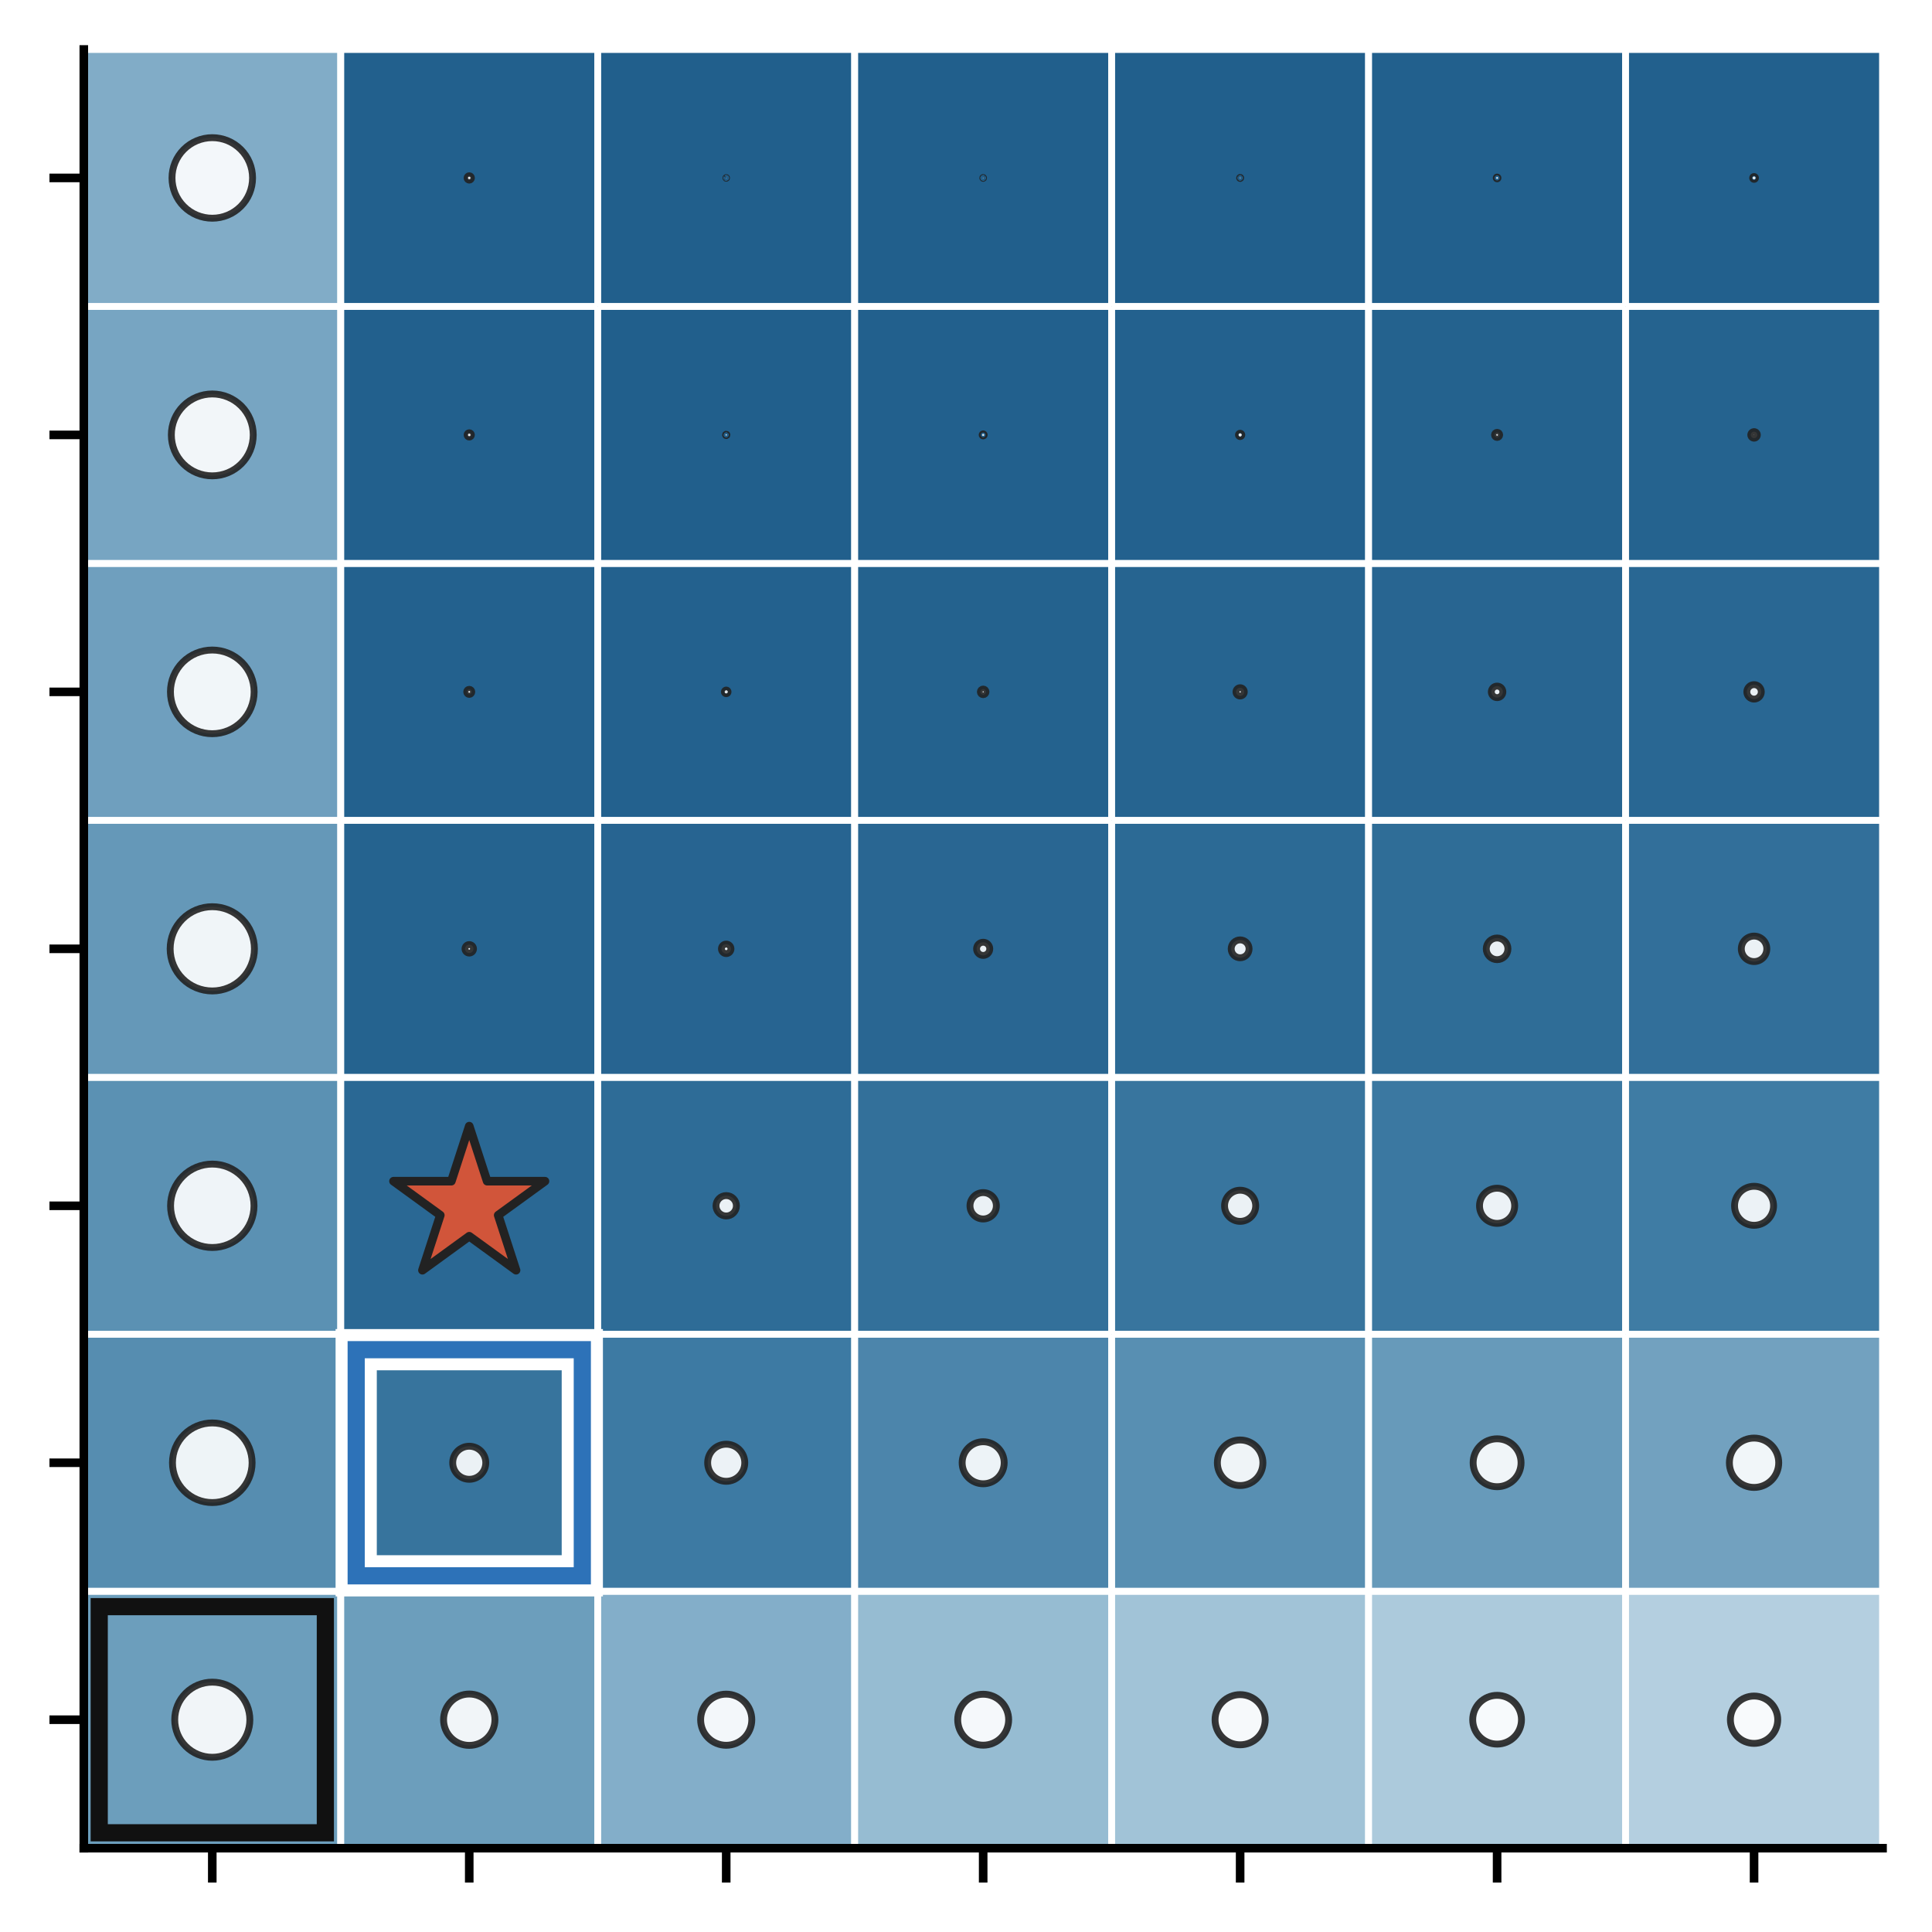
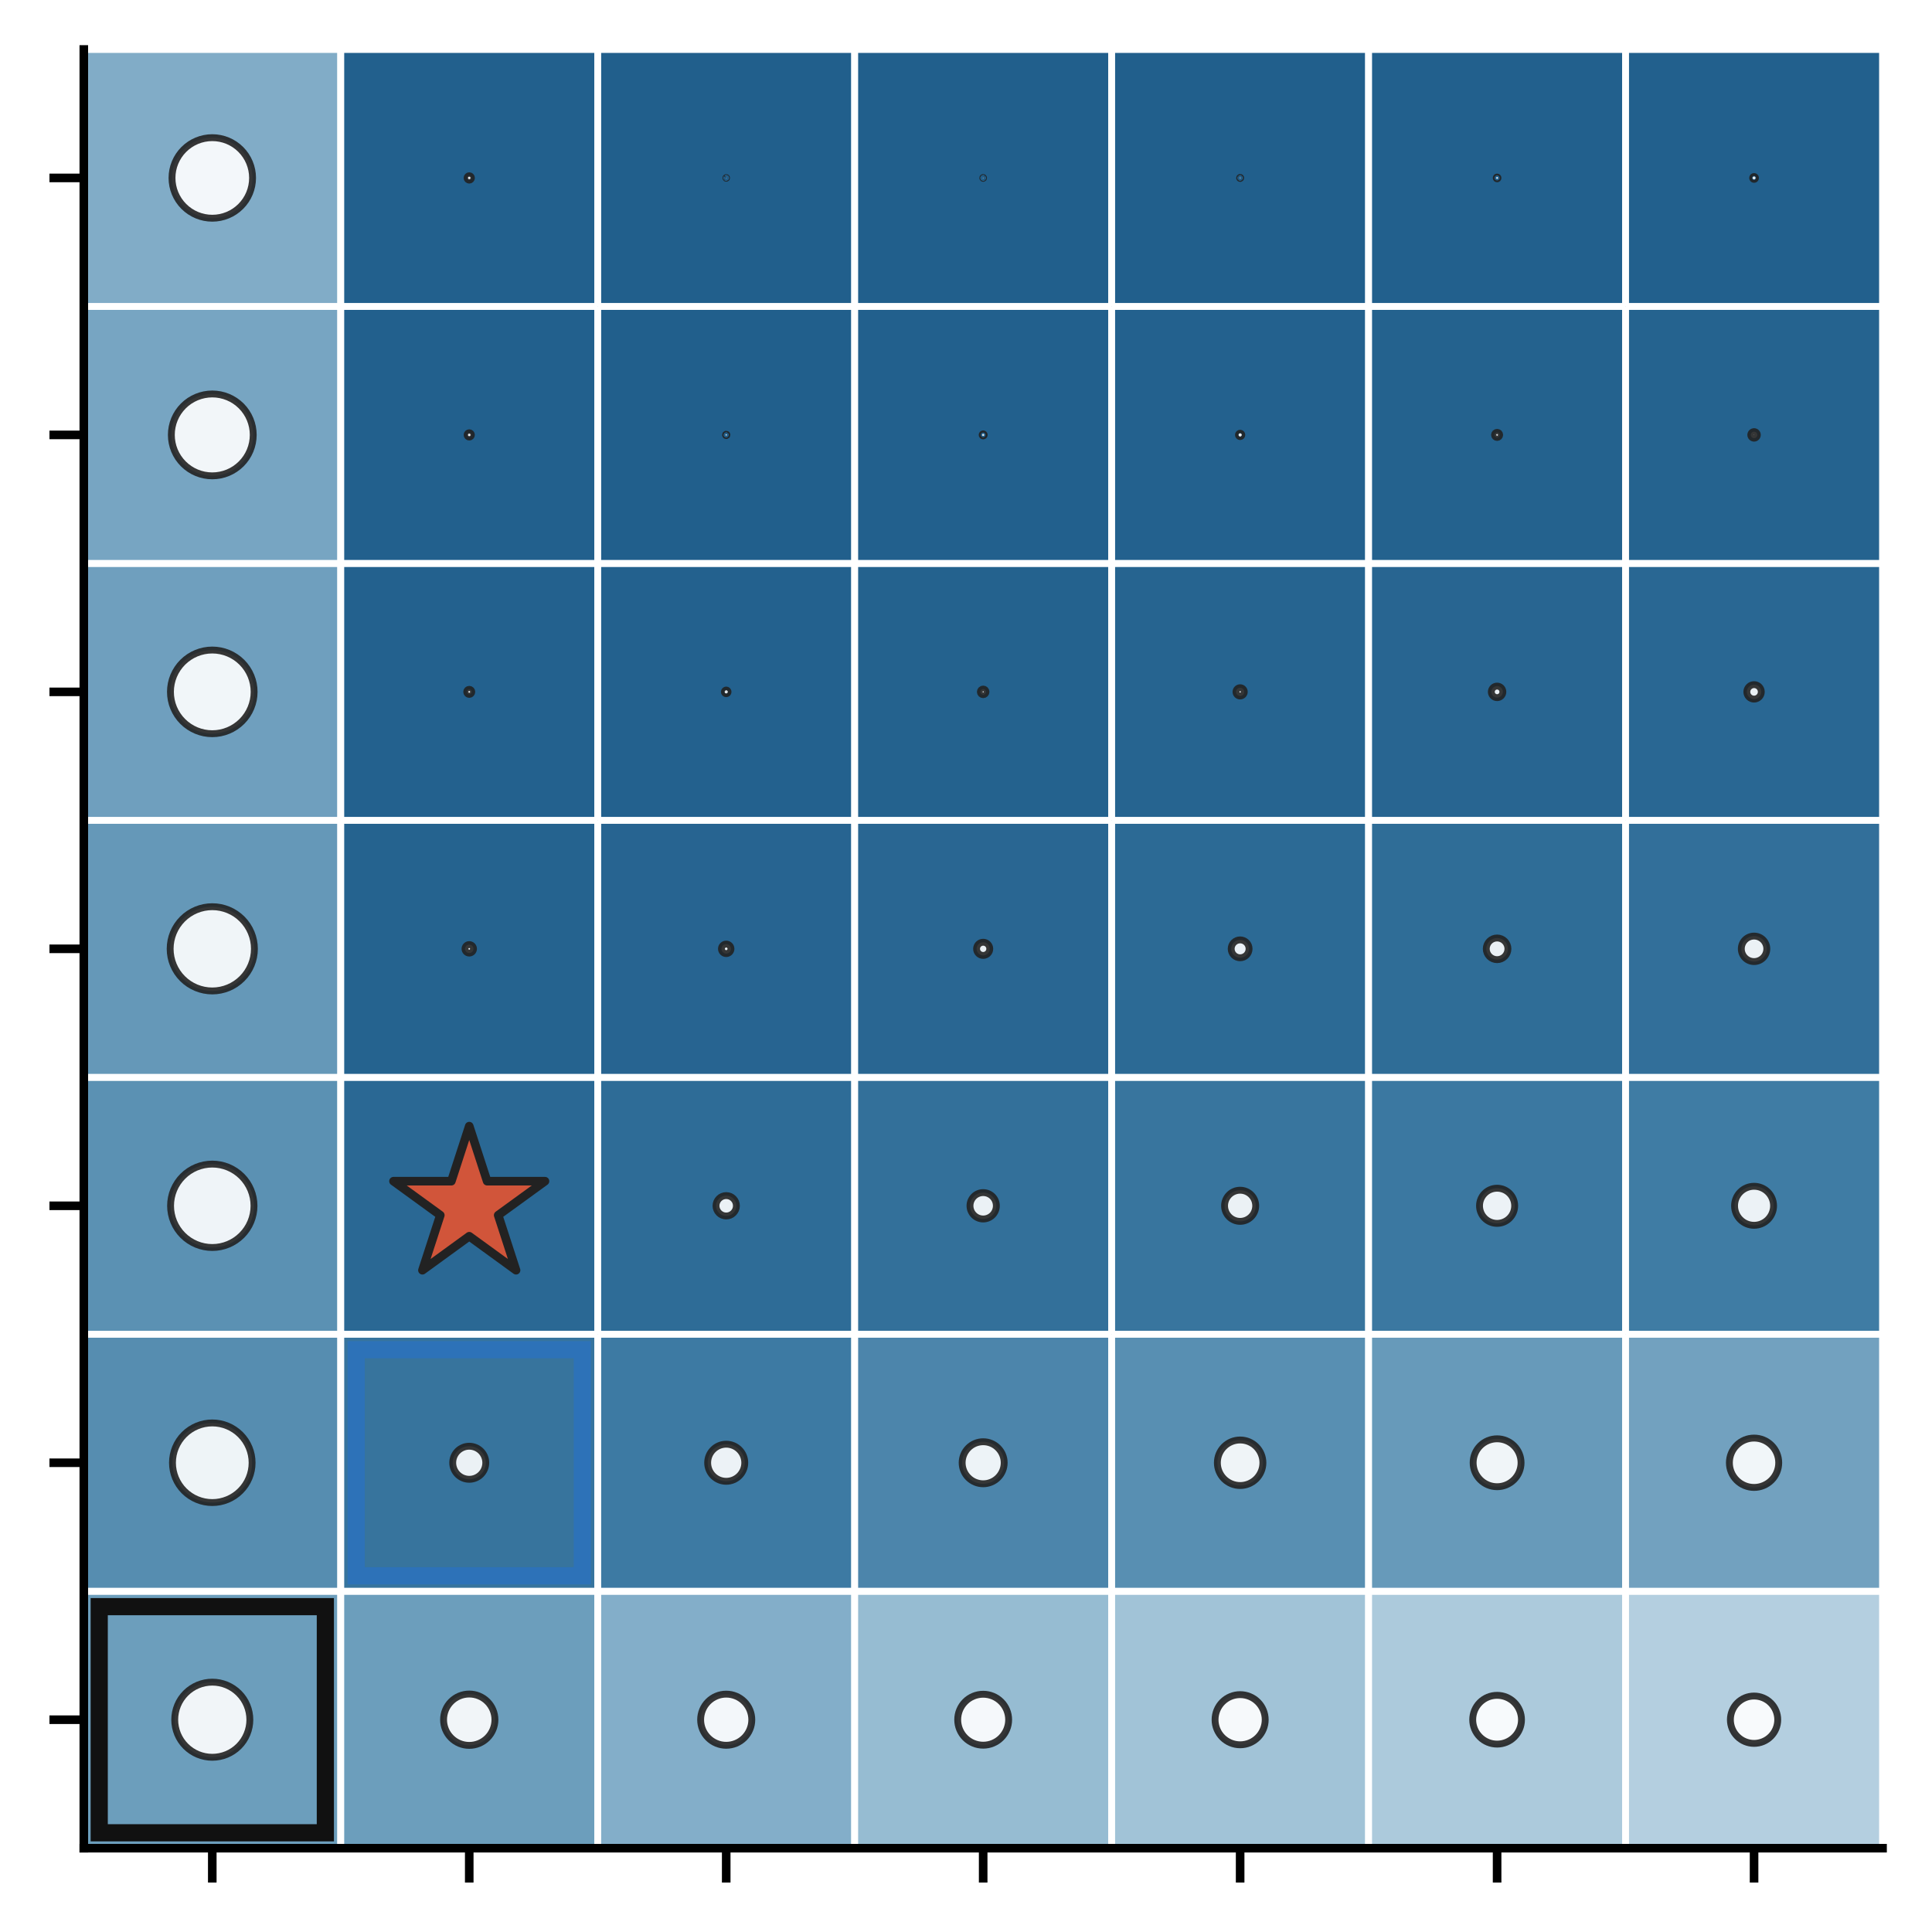
<svg xmlns="http://www.w3.org/2000/svg" xmlns:xlink="http://www.w3.org/1999/xlink" width="112.5pt" height="112.5pt" viewBox="0 0 112.5 112.5" version="1.1">
  <defs>
    <style type="text/css">*{stroke-linejoin: round; stroke-linecap: butt}</style>
  </defs>
  <g id="figure_1">
    <g id="patch_1">
      <path d="M 0 112.5  L 112.5 112.5  L 112.5 0  L 0 0  z " style="fill: #ffffff" />
    </g>
    <g id="axes_1">
      <g id="patch_2">
        <path d="M 4.88 107.62  L 109.62 107.62  L 109.62 2.88  L 4.88 2.88  z " style="fill: #ffffff" />
      </g>
      <g id="QuadMesh_1">
        <path d="M 4.88 107.62  L 19.843 107.62  L 19.843 92.657  L 4.88 92.657  L 4.88 107.62  " clip-path="url(#pad85119942)" style="fill: #6c9ebc; stroke: #ffffff; stroke-width: 0.4" />
        <path d="M 19.843 107.62  L 34.806 107.62  L 34.806 92.657  L 19.843 92.657  L 19.843 107.62  " clip-path="url(#pad85119942)" style="fill: #6c9ebc; stroke: #ffffff; stroke-width: 0.4" />
        <path d="M 34.806 107.62  L 49.769 107.62  L 49.769 92.657  L 34.806 92.657  L 34.806 107.62  " clip-path="url(#pad85119942)" style="fill: #83aec9; stroke: #ffffff; stroke-width: 0.4" />
        <path d="M 49.769 107.62  L 64.732 107.62  L 64.732 92.657  L 49.769 92.657  L 49.769 107.62  " clip-path="url(#pad85119942)" style="fill: #96bcd2; stroke: #ffffff; stroke-width: 0.4" />
        <path d="M 64.732 107.62  L 79.694 107.62  L 79.694 92.657  L 64.732 92.657  L 64.732 107.62  " clip-path="url(#pad85119942)" style="fill: #a1c3d7; stroke: #ffffff; stroke-width: 0.4" />
        <path d="M 79.694 107.62  L 94.657 107.62  L 94.657 92.657  L 79.694 92.657  L 79.694 107.62  " clip-path="url(#pad85119942)" style="fill: #accadc; stroke: #ffffff; stroke-width: 0.4" />
        <path d="M 94.657 107.62  L 109.62 107.62  L 109.62 92.657  L 94.657 92.657  L 94.657 107.62  " clip-path="url(#pad85119942)" style="fill: #b4cfe0; stroke: #ffffff; stroke-width: 0.4" />
        <path d="M 4.88 92.657  L 19.843 92.657  L 19.843 77.694  L 4.88 77.694  L 4.88 92.657  " clip-path="url(#pad85119942)" style="fill: #568db0; stroke: #ffffff; stroke-width: 0.4" />
        <path d="M 19.843 92.657  L 34.806 92.657  L 34.806 77.694  L 19.843 77.694  L 19.843 92.657  " clip-path="url(#pad85119942)" style="fill: #37749d; stroke: #ffffff; stroke-width: 0.4" />
        <path d="M 34.806 92.657  L 49.769 92.657  L 49.769 77.694  L 34.806 77.694  L 34.806 92.657  " clip-path="url(#pad85119942)" style="fill: #3d7aa3; stroke: #ffffff; stroke-width: 0.4" />
        <path d="M 49.769 92.657  L 64.732 92.657  L 64.732 77.694  L 49.769 77.694  L 49.769 92.657  " clip-path="url(#pad85119942)" style="fill: #4c85ab; stroke: #ffffff; stroke-width: 0.4" />
        <path d="M 64.732 92.657  L 79.694 92.657  L 79.694 77.694  L 64.732 77.694  L 64.732 92.657  " clip-path="url(#pad85119942)" style="fill: #588fb2; stroke: #ffffff; stroke-width: 0.4" />
        <path d="M 79.694 92.657  L 94.657 92.657  L 94.657 77.694  L 79.694 77.694  L 79.694 92.657  " clip-path="url(#pad85119942)" style="fill: #679aba; stroke: #ffffff; stroke-width: 0.4" />
        <path d="M 94.657 92.657  L 109.62 92.657  L 109.62 77.694  L 94.657 77.694  L 94.657 92.657  " clip-path="url(#pad85119942)" style="fill: #72a1bf; stroke: #ffffff; stroke-width: 0.4" />
        <path d="M 4.88 77.694  L 19.843 77.694  L 19.843 62.732  L 4.88 62.732  L 4.88 77.694  " clip-path="url(#pad85119942)" style="fill: #5b91b3; stroke: #ffffff; stroke-width: 0.4" />
        <path d="M 19.843 77.694  L 34.806 77.694  L 34.806 62.732  L 19.843 62.732  L 19.843 77.694  " clip-path="url(#pad85119942)" style="fill: #2a6894; stroke: #ffffff; stroke-width: 0.4" />
        <path d="M 34.806 77.694  L 49.769 77.694  L 49.769 62.732  L 34.806 62.732  L 34.806 77.694  " clip-path="url(#pad85119942)" style="fill: #2e6c97; stroke: #ffffff; stroke-width: 0.4" />
        <path d="M 49.769 77.694  L 64.732 77.694  L 64.732 62.732  L 49.769 62.732  L 49.769 77.694  " clip-path="url(#pad85119942)" style="fill: #33709a; stroke: #ffffff; stroke-width: 0.4" />
        <path d="M 64.732 77.694  L 79.694 77.694  L 79.694 62.732  L 64.732 62.732  L 64.732 77.694  " clip-path="url(#pad85119942)" style="fill: #38759e; stroke: #ffffff; stroke-width: 0.4" />
        <path d="M 79.694 77.694  L 94.657 77.694  L 94.657 62.732  L 79.694 62.732  L 79.694 77.694  " clip-path="url(#pad85119942)" style="fill: #3b78a1; stroke: #ffffff; stroke-width: 0.4" />
        <path d="M 94.657 77.694  L 109.62 77.694  L 109.62 62.732  L 94.657 62.732  L 94.657 77.694  " clip-path="url(#pad85119942)" style="fill: #3f7ca4; stroke: #ffffff; stroke-width: 0.4" />
        <path d="M 4.88 62.732  L 19.843 62.732  L 19.843 47.769  L 4.88 47.769  L 4.88 62.732  " clip-path="url(#pad85119942)" style="fill: #6598b8; stroke: #ffffff; stroke-width: 0.4" />
        <path d="M 19.843 62.732  L 34.806 62.732  L 34.806 47.769  L 19.843 47.769  L 19.843 62.732  " clip-path="url(#pad85119942)" style="fill: #25638f; stroke: #ffffff; stroke-width: 0.4" />
        <path d="M 34.806 62.732  L 49.769 62.732  L 49.769 47.769  L 34.806 47.769  L 34.806 62.732  " clip-path="url(#pad85119942)" style="fill: #276491; stroke: #ffffff; stroke-width: 0.4" />
        <path d="M 49.769 62.732  L 64.732 62.732  L 64.732 47.769  L 49.769 47.769  L 49.769 62.732  " clip-path="url(#pad85119942)" style="fill: #296692; stroke: #ffffff; stroke-width: 0.4" />
        <path d="M 64.732 62.732  L 79.694 62.732  L 79.694 47.769  L 64.732 47.769  L 64.732 62.732  " clip-path="url(#pad85119942)" style="fill: #2c6a95; stroke: #ffffff; stroke-width: 0.4" />
        <path d="M 79.694 62.732  L 94.657 62.732  L 94.657 47.769  L 79.694 47.769  L 79.694 62.732  " clip-path="url(#pad85119942)" style="fill: #2f6d97; stroke: #ffffff; stroke-width: 0.4" />
        <path d="M 94.657 62.732  L 109.62 62.732  L 109.62 47.769  L 94.657 47.769  L 94.657 62.732  " clip-path="url(#pad85119942)" style="fill: #326f9a; stroke: #ffffff; stroke-width: 0.4" />
        <path d="M 4.88 47.769  L 19.843 47.769  L 19.843 32.806  L 4.88 32.806  L 4.88 47.769  " clip-path="url(#pad85119942)" style="fill: #6f9fbe; stroke: #ffffff; stroke-width: 0.4" />
        <path d="M 19.843 47.769  L 34.806 47.769  L 34.806 32.806  L 19.843 32.806  L 19.843 47.769  " clip-path="url(#pad85119942)" style="fill: #23618e; stroke: #ffffff; stroke-width: 0.4" />
        <path d="M 34.806 47.769  L 49.769 47.769  L 49.769 32.806  L 34.806 32.806  L 34.806 47.769  " clip-path="url(#pad85119942)" style="fill: #23618e; stroke: #ffffff; stroke-width: 0.4" />
        <path d="M 49.769 47.769  L 64.732 47.769  L 64.732 32.806  L 49.769 32.806  L 49.769 47.769  " clip-path="url(#pad85119942)" style="fill: #24628e; stroke: #ffffff; stroke-width: 0.4" />
        <path d="M 64.732 47.769  L 79.694 47.769  L 79.694 32.806  L 64.732 32.806  L 64.732 47.769  " clip-path="url(#pad85119942)" style="fill: #266490; stroke: #ffffff; stroke-width: 0.4" />
        <path d="M 79.694 47.769  L 94.657 47.769  L 94.657 32.806  L 79.694 32.806  L 79.694 47.769  " clip-path="url(#pad85119942)" style="fill: #286591; stroke: #ffffff; stroke-width: 0.4" />
        <path d="M 94.657 47.769  L 109.62 47.769  L 109.62 32.806  L 94.657 32.806  L 94.657 47.769  " clip-path="url(#pad85119942)" style="fill: #296793; stroke: #ffffff; stroke-width: 0.4" />
        <path d="M 4.88 32.806  L 19.843 32.806  L 19.843 17.843  L 4.88 17.843  L 4.88 32.806  " clip-path="url(#pad85119942)" style="fill: #77a5c2; stroke: #ffffff; stroke-width: 0.4" />
        <path d="M 19.843 32.806  L 34.806 32.806  L 34.806 17.843  L 19.843 17.843  L 19.843 32.806  " clip-path="url(#pad85119942)" style="fill: #22608d; stroke: #ffffff; stroke-width: 0.4" />
        <path d="M 34.806 32.806  L 49.769 32.806  L 49.769 17.843  L 34.806 17.843  L 34.806 32.806  " clip-path="url(#pad85119942)" style="fill: #215f8c; stroke: #ffffff; stroke-width: 0.4" />
        <path d="M 49.769 32.806  L 64.732 32.806  L 64.732 17.843  L 49.769 17.843  L 49.769 32.806  " clip-path="url(#pad85119942)" style="fill: #22608d; stroke: #ffffff; stroke-width: 0.4" />
        <path d="M 64.732 32.806  L 79.694 32.806  L 79.694 17.843  L 64.732 17.843  L 64.732 32.806  " clip-path="url(#pad85119942)" style="fill: #23618e; stroke: #ffffff; stroke-width: 0.4" />
        <path d="M 79.694 32.806  L 94.657 32.806  L 94.657 17.843  L 79.694 17.843  L 79.694 32.806  " clip-path="url(#pad85119942)" style="fill: #24628e; stroke: #ffffff; stroke-width: 0.4" />
        <path d="M 94.657 32.806  L 109.62 32.806  L 109.62 17.843  L 94.657 17.843  L 94.657 32.806  " clip-path="url(#pad85119942)" style="fill: #25638f; stroke: #ffffff; stroke-width: 0.4" />
        <path d="M 4.88 17.843  L 19.843 17.843  L 19.843 2.88  L 4.88 2.88  L 4.88 17.843  " clip-path="url(#pad85119942)" style="fill: #81acc7; stroke: #ffffff; stroke-width: 0.4" />
        <path d="M 19.843 17.843  L 34.806 17.843  L 34.806 2.88  L 19.843 2.88  L 19.843 17.843  " clip-path="url(#pad85119942)" style="fill: #22608d; stroke: #ffffff; stroke-width: 0.4" />
        <path d="M 34.806 17.843  L 49.769 17.843  L 49.769 2.88  L 34.806 2.88  L 34.806 17.843  " clip-path="url(#pad85119942)" style="fill: #215f8c; stroke: #ffffff; stroke-width: 0.4" />
        <path d="M 49.769 17.843  L 64.732 17.843  L 64.732 2.88  L 49.769 2.88  L 49.769 17.843  " clip-path="url(#pad85119942)" style="fill: #215f8c; stroke: #ffffff; stroke-width: 0.4" />
        <path d="M 64.732 17.843  L 79.694 17.843  L 79.694 2.88  L 64.732 2.88  L 64.732 17.843  " clip-path="url(#pad85119942)" style="fill: #215f8c; stroke: #ffffff; stroke-width: 0.4" />
        <path d="M 79.694 17.843  L 94.657 17.843  L 94.657 2.88  L 79.694 2.88  L 79.694 17.843  " clip-path="url(#pad85119942)" style="fill: #22608d; stroke: #ffffff; stroke-width: 0.4" />
        <path d="M 94.657 17.843  L 109.62 17.843  L 109.62 2.88  L 94.657 2.88  L 94.657 17.843  " clip-path="url(#pad85119942)" style="fill: #22608d; stroke: #ffffff; stroke-width: 0.4" />
      </g>
      <g id="matplotlib.axis_1">
        <g id="xtick_1">
          <g id="line2d_1">
            <defs>
              <path id="mf7622c534a" d="M 0 0  L 0 2  " style="stroke: #000000; stroke-width: 0.5" />
            </defs>
            <g>
              <use xlink:href="#mf7622c534a" x="12.361" y="107.62" style="stroke: #000000; stroke-width: 0.5" />
            </g>
          </g>
        </g>
        <g id="xtick_2">
          <g id="line2d_2">
            <g>
              <use xlink:href="#mf7622c534a" x="27.324" y="107.62" style="stroke: #000000; stroke-width: 0.5" />
            </g>
          </g>
        </g>
        <g id="xtick_3">
          <g id="line2d_3">
            <g>
              <use xlink:href="#mf7622c534a" x="42.287" y="107.62" style="stroke: #000000; stroke-width: 0.5" />
            </g>
          </g>
        </g>
        <g id="xtick_4">
          <g id="line2d_4">
            <g>
              <use xlink:href="#mf7622c534a" x="57.25" y="107.62" style="stroke: #000000; stroke-width: 0.5" />
            </g>
          </g>
        </g>
        <g id="xtick_5">
          <g id="line2d_5">
            <g>
              <use xlink:href="#mf7622c534a" x="72.213" y="107.62" style="stroke: #000000; stroke-width: 0.5" />
            </g>
          </g>
        </g>
        <g id="xtick_6">
          <g id="line2d_6">
            <g>
              <use xlink:href="#mf7622c534a" x="87.176" y="107.62" style="stroke: #000000; stroke-width: 0.5" />
            </g>
          </g>
        </g>
        <g id="xtick_7">
          <g id="line2d_7">
            <g>
              <use xlink:href="#mf7622c534a" x="102.139" y="107.62" style="stroke: #000000; stroke-width: 0.5" />
            </g>
          </g>
        </g>
      </g>
      <g id="matplotlib.axis_2">
        <g id="ytick_1">
          <g id="line2d_8">
            <defs>
              <path id="m5382130610" d="M 0 0  L -2 0  " style="stroke: #000000; stroke-width: 0.5" />
            </defs>
            <g>
              <use xlink:href="#m5382130610" x="4.88" y="100.139" style="stroke: #000000; stroke-width: 0.5" />
            </g>
          </g>
        </g>
        <g id="ytick_2">
          <g id="line2d_9">
            <g>
              <use xlink:href="#m5382130610" x="4.88" y="85.176" style="stroke: #000000; stroke-width: 0.5" />
            </g>
          </g>
        </g>
        <g id="ytick_3">
          <g id="line2d_10">
            <g>
              <use xlink:href="#m5382130610" x="4.88" y="70.213" style="stroke: #000000; stroke-width: 0.5" />
            </g>
          </g>
        </g>
        <g id="ytick_4">
          <g id="line2d_11">
            <g>
              <use xlink:href="#m5382130610" x="4.88" y="55.25" style="stroke: #000000; stroke-width: 0.5" />
            </g>
          </g>
        </g>
        <g id="ytick_5">
          <g id="line2d_12">
            <g>
              <use xlink:href="#m5382130610" x="4.88" y="40.287" style="stroke: #000000; stroke-width: 0.5" />
            </g>
          </g>
        </g>
        <g id="ytick_6">
          <g id="line2d_13">
            <g>
              <use xlink:href="#m5382130610" x="4.88" y="25.324" style="stroke: #000000; stroke-width: 0.5" />
            </g>
          </g>
        </g>
        <g id="ytick_7">
          <g id="line2d_14">
            <g>
              <use xlink:href="#m5382130610" x="4.88" y="10.361" style="stroke: #000000; stroke-width: 0.5" />
            </g>
          </g>
        </g>
      </g>
      <g id="patch_3">
        <path d="M 4.88 107.62  L 4.88 2.88  " style="fill: none; stroke: #000000; stroke-width: 0.5; stroke-linejoin: miter; stroke-linecap: square" />
      </g>
      <g id="patch_4">
        <path d="M 4.88 107.62  L 109.62 107.62  " style="fill: none; stroke: #000000; stroke-width: 0.5; stroke-linejoin: miter; stroke-linecap: square" />
      </g>
      <g id="PathCollection_1">
        <path d="M 12.361 102.326  C 12.942 102.326 13.498 102.096 13.908 101.686  C 14.319 101.275 14.549 100.719 14.549 100.139  C 14.549 99.559 14.319 99.002 13.908 98.592  C 13.498 98.182 12.942 97.951 12.361 97.951  C 11.781 97.951 11.225 98.182 10.815 98.592  C 10.404 99.002 10.174 99.559 10.174 100.139  C 10.174 100.719 10.404 101.275 10.815 101.686  C 11.225 102.096 11.781 102.326 12.361 102.326  z " clip-path="url(#pad85119942)" style="fill: #ffffff; fill-opacity: 0.9; stroke: #222222; stroke-opacity: 0.9; stroke-width: 0.4" />
        <path d="M 27.324 101.634  C 27.721 101.634 28.101 101.477 28.382 101.196  C 28.662 100.916 28.82 100.535 28.82 100.139  C 28.82 99.742 28.662 99.362 28.382 99.081  C 28.101 98.801 27.721 98.643 27.324 98.643  C 26.928 98.643 26.547 98.801 26.267 99.081  C 25.986 99.362 25.829 99.742 25.829 100.139  C 25.829 100.535 25.986 100.916 26.267 101.196  C 26.547 101.477 26.928 101.634 27.324 101.634  z " clip-path="url(#pad85119942)" style="fill: #ffffff; fill-opacity: 0.9; stroke: #222222; stroke-opacity: 0.9; stroke-width: 0.4" />
        <path d="M 42.287 101.628  C 42.682 101.628 43.061 101.471 43.34 101.192  C 43.62 100.913 43.777 100.534 43.777 100.139  C 43.777 99.744 43.62 99.365 43.34 99.086  C 43.061 98.806 42.682 98.649 42.287 98.649  C 41.892 98.649 41.513 98.806 41.234 99.086  C 40.955 99.365 40.798 99.744 40.798 100.139  C 40.798 100.534 40.955 100.913 41.234 101.192  C 41.513 101.471 41.892 101.628 42.287 101.628  z " clip-path="url(#pad85119942)" style="fill: #ffffff; fill-opacity: 0.9; stroke: #222222; stroke-opacity: 0.9; stroke-width: 0.4" />
        <path d="M 57.25 101.622  C 57.644 101.622 58.021 101.466 58.299 101.188  C 58.577 100.91 58.734 100.532 58.734 100.139  C 58.734 99.745 58.577 99.368 58.299 99.09  C 58.021 98.811 57.644 98.655 57.25 98.655  C 56.857 98.655 56.479 98.811 56.201 99.09  C 55.923 99.368 55.767 99.745 55.767 100.139  C 55.767 100.532 55.923 100.91 56.201 101.188  C 56.479 101.466 56.857 101.622 57.25 101.622  z " clip-path="url(#pad85119942)" style="fill: #ffffff; fill-opacity: 0.9; stroke: #222222; stroke-opacity: 0.9; stroke-width: 0.4" />
        <path d="M 72.213 101.599  C 72.6 101.599 72.972 101.445 73.246 101.171  C 73.519 100.897 73.673 100.526 73.673 100.139  C 73.673 99.751 73.519 99.38 73.246 99.106  C 72.972 98.832 72.6 98.678 72.213 98.678  C 71.826 98.678 71.454 98.832 71.18 99.106  C 70.906 99.38 70.753 99.751 70.753 100.139  C 70.753 100.526 70.906 100.897 71.18 101.171  C 71.454 101.445 71.826 101.599 72.213 101.599  z " clip-path="url(#pad85119942)" style="fill: #ffffff; fill-opacity: 0.9; stroke: #222222; stroke-opacity: 0.9; stroke-width: 0.4" />
        <path d="M 87.176 101.559  C 87.553 101.559 87.914 101.409 88.18 101.143  C 88.446 100.877 88.596 100.515 88.596 100.139  C 88.596 99.762 88.446 99.401 88.18 99.134  C 87.914 98.868 87.553 98.718 87.176 98.718  C 86.799 98.718 86.438 98.868 86.172 99.134  C 85.905 99.401 85.756 99.762 85.756 100.139  C 85.756 100.515 85.905 100.877 86.172 101.143  C 86.438 101.409 86.799 101.559 87.176 101.559  z " clip-path="url(#pad85119942)" style="fill: #ffffff; fill-opacity: 0.9; stroke: #222222; stroke-opacity: 0.9; stroke-width: 0.4" />
        <path d="M 102.139 101.517  C 102.504 101.517 102.855 101.372 103.113 101.113  C 103.372 100.855 103.517 100.504 103.517 100.139  C 103.517 99.773 103.372 99.422 103.113 99.164  C 102.855 98.905 102.504 98.76 102.139 98.76  C 101.773 98.76 101.422 98.905 101.164 99.164  C 100.905 99.422 100.76 99.773 100.76 100.139  C 100.76 100.504 100.905 100.855 101.164 101.113  C 101.422 101.372 101.773 101.517 102.139 101.517  z " clip-path="url(#pad85119942)" style="fill: #ffffff; fill-opacity: 0.9; stroke: #222222; stroke-opacity: 0.9; stroke-width: 0.4" />
        <path d="M 12.361 87.494  C 12.976 87.494 13.566 87.25 14.001 86.815  C 14.436 86.381 14.68 85.791 14.68 85.176  C 14.68 84.561 14.436 83.971 14.001 83.536  C 13.566 83.102 12.976 82.857 12.361 82.857  C 11.747 82.857 11.157 83.102 10.722 83.536  C 10.287 83.971 10.043 84.561 10.043 85.176  C 10.043 85.791 10.287 86.381 10.722 86.815  C 11.157 87.25 11.747 87.494 12.361 87.494  z " clip-path="url(#pad85119942)" style="fill: #ffffff; fill-opacity: 0.9; stroke: #222222; stroke-opacity: 0.9; stroke-width: 0.4" />
        <path d="M 27.324 86.139  C 27.58 86.139 27.825 86.037 28.005 85.857  C 28.186 85.676 28.287 85.431 28.287 85.176  C 28.287 84.921 28.186 84.676 28.005 84.495  C 27.825 84.315 27.58 84.213 27.324 84.213  C 27.069 84.213 26.824 84.315 26.644 84.495  C 26.463 84.676 26.362 84.921 26.362 85.176  C 26.362 85.431 26.463 85.676 26.644 85.857  C 26.824 86.037 27.069 86.139 27.324 86.139  z " clip-path="url(#pad85119942)" style="fill: #ffffff; fill-opacity: 0.9; stroke: #222222; stroke-opacity: 0.9; stroke-width: 0.4" />
        <path d="M 42.287 86.256  C 42.574 86.256 42.849 86.143 43.051 85.94  C 43.254 85.737 43.368 85.462 43.368 85.176  C 43.368 84.889 43.254 84.614 43.051 84.412  C 42.849 84.209 42.574 84.095 42.287 84.095  C 42.001 84.095 41.726 84.209 41.523 84.412  C 41.32 84.614 41.207 84.889 41.207 85.176  C 41.207 85.462 41.32 85.737 41.523 85.94  C 41.726 86.143 42.001 86.256 42.287 86.256  z " clip-path="url(#pad85119942)" style="fill: #ffffff; fill-opacity: 0.9; stroke: #222222; stroke-opacity: 0.9; stroke-width: 0.4" />
        <path d="M 57.25 86.4  C 57.575 86.4 57.886 86.271 58.115 86.041  C 58.345 85.812 58.474 85.5 58.474 85.176  C 58.474 84.851 58.345 84.54 58.115 84.311  C 57.886 84.081 57.575 83.952 57.25 83.952  C 56.926 83.952 56.614 84.081 56.385 84.311  C 56.155 84.54 56.026 84.851 56.026 85.176  C 56.026 85.5 56.155 85.812 56.385 86.041  C 56.614 86.271 56.926 86.4 57.25 86.4  z " clip-path="url(#pad85119942)" style="fill: #ffffff; fill-opacity: 0.9; stroke: #222222; stroke-opacity: 0.9; stroke-width: 0.4" />
        <path d="M 72.213 86.502  C 72.565 86.502 72.902 86.362 73.151 86.114  C 73.399 85.865 73.539 85.528 73.539 85.176  C 73.539 84.824 73.399 84.487 73.151 84.238  C 72.902 83.989 72.565 83.85 72.213 83.85  C 71.861 83.85 71.524 83.989 71.275 84.238  C 71.026 84.487 70.887 84.824 70.887 85.176  C 70.887 85.528 71.026 85.865 71.275 86.114  C 71.524 86.362 71.861 86.502 72.213 86.502  z " clip-path="url(#pad85119942)" style="fill: #ffffff; fill-opacity: 0.9; stroke: #222222; stroke-opacity: 0.9; stroke-width: 0.4" />
        <path d="M 87.176 86.571  C 87.546 86.571 87.901 86.424 88.162 86.162  C 88.424 85.901 88.571 85.546 88.571 85.176  C 88.571 84.806 88.424 84.451 88.162 84.189  C 87.901 83.928 87.546 83.781 87.176 83.781  C 86.806 83.781 86.451 83.928 86.189 84.189  C 85.928 84.451 85.781 84.806 85.781 85.176  C 85.781 85.546 85.928 85.901 86.189 86.162  C 86.451 86.424 86.806 86.571 87.176 86.571  z " clip-path="url(#pad85119942)" style="fill: #ffffff; fill-opacity: 0.9; stroke: #222222; stroke-opacity: 0.9; stroke-width: 0.4" />
        <path d="M 102.139 86.613  C 102.52 86.613 102.885 86.461 103.155 86.192  C 103.424 85.922 103.575 85.557 103.575 85.176  C 103.575 84.795 103.424 84.429 103.155 84.16  C 102.885 83.89 102.52 83.739 102.139 83.739  C 101.758 83.739 101.392 83.89 101.123 84.16  C 100.853 84.429 100.702 84.795 100.702 85.176  C 100.702 85.557 100.853 85.922 101.123 86.192  C 101.392 86.461 101.758 86.613 102.139 86.613  z " clip-path="url(#pad85119942)" style="fill: #ffffff; fill-opacity: 0.9; stroke: #222222; stroke-opacity: 0.9; stroke-width: 0.4" />
        <path d="M 12.361 72.642  C 13.006 72.642 13.624 72.386 14.079 71.931  C 14.535 71.475 14.791 70.857 14.791 70.213  C 14.791 69.569 14.535 68.951 14.079 68.495  C 13.624 68.04 13.006 67.784 12.361 67.784  C 11.717 67.784 11.099 68.04 10.644 68.495  C 10.188 68.951 9.932 69.569 9.932 70.213  C 9.932 70.857 10.188 71.475 10.644 71.931  C 11.099 72.386 11.717 72.642 12.361 72.642  z " clip-path="url(#pad85119942)" style="fill: #ffffff; fill-opacity: 0.9; stroke: #222222; stroke-opacity: 0.9; stroke-width: 0.4" />
        <path d="M 27.324 70.719  C 27.459 70.719 27.587 70.666 27.682 70.571  C 27.777 70.476 27.831 70.347 27.831 70.213  C 27.831 70.079 27.777 69.95 27.682 69.855  C 27.587 69.76 27.459 69.707 27.324 69.707  C 27.19 69.707 27.061 69.76 26.966 69.855  C 26.871 69.95 26.818 70.079 26.818 70.213  C 26.818 70.347 26.871 70.476 26.966 70.571  C 27.061 70.666 27.19 70.719 27.324 70.719  z " clip-path="url(#pad85119942)" style="fill: #ffffff; fill-opacity: 0.9; stroke: #222222; stroke-opacity: 0.9; stroke-width: 0.4" />
        <path d="M 42.287 70.807  C 42.445 70.807 42.596 70.745 42.707 70.633  C 42.819 70.522 42.881 70.371 42.881 70.213  C 42.881 70.055 42.819 69.904 42.707 69.793  C 42.596 69.681 42.445 69.619 42.287 69.619  C 42.13 69.619 41.978 69.681 41.867 69.793  C 41.756 69.904 41.693 70.055 41.693 70.213  C 41.693 70.371 41.756 70.522 41.867 70.633  C 41.978 70.745 42.13 70.807 42.287 70.807  z " clip-path="url(#pad85119942)" style="fill: #ffffff; fill-opacity: 0.9; stroke: #222222; stroke-opacity: 0.9; stroke-width: 0.4" />
        <path d="M 57.25 70.981  C 57.454 70.981 57.649 70.9 57.793 70.756  C 57.938 70.612 58.018 70.417 58.018 70.213  C 58.018 70.009 57.938 69.814 57.793 69.67  C 57.649 69.526 57.454 69.445 57.25 69.445  C 57.046 69.445 56.851 69.526 56.707 69.67  C 56.563 69.814 56.482 70.009 56.482 70.213  C 56.482 70.417 56.563 70.612 56.707 70.756  C 56.851 70.9 57.046 70.981 57.25 70.981  z " clip-path="url(#pad85119942)" style="fill: #ffffff; fill-opacity: 0.9; stroke: #222222; stroke-opacity: 0.9; stroke-width: 0.4" />
        <path d="M 72.213 71.12  C 72.453 71.12 72.684 71.024 72.854 70.854  C 73.024 70.684 73.12 70.453 73.12 70.213  C 73.12 69.973 73.024 69.742 72.854 69.572  C 72.684 69.402 72.453 69.306 72.213 69.306  C 71.973 69.306 71.742 69.402 71.572 69.572  C 71.402 69.742 71.306 69.973 71.306 70.213  C 71.306 70.453 71.402 70.684 71.572 70.854  C 71.742 71.024 71.973 71.12 72.213 71.12  z " clip-path="url(#pad85119942)" style="fill: #ffffff; fill-opacity: 0.9; stroke: #222222; stroke-opacity: 0.9; stroke-width: 0.4" />
        <path d="M 87.176 71.237  C 87.447 71.237 87.708 71.129 87.9 70.937  C 88.092 70.745 88.2 70.485 88.2 70.213  C 88.2 69.941 88.092 69.681 87.9 69.489  C 87.708 69.297 87.447 69.189 87.176 69.189  C 86.904 69.189 86.644 69.297 86.452 69.489  C 86.26 69.681 86.152 69.941 86.152 70.213  C 86.152 70.485 86.26 70.745 86.452 70.937  C 86.644 71.129 86.904 71.237 87.176 71.237  z " clip-path="url(#pad85119942)" style="fill: #ffffff; fill-opacity: 0.9; stroke: #222222; stroke-opacity: 0.9; stroke-width: 0.4" />
        <path d="M 102.139 71.349  C 102.44 71.349 102.729 71.229 102.942 71.016  C 103.155 70.803 103.275 70.514 103.275 70.213  C 103.275 69.912 103.155 69.623 102.942 69.41  C 102.729 69.197 102.44 69.077 102.139 69.077  C 101.837 69.077 101.548 69.197 101.335 69.41  C 101.122 69.623 101.003 69.912 101.003 70.213  C 101.003 70.514 101.122 70.803 101.335 71.016  C 101.548 71.229 101.837 71.349 102.139 71.349  z " clip-path="url(#pad85119942)" style="fill: #ffffff; fill-opacity: 0.9; stroke: #222222; stroke-opacity: 0.9; stroke-width: 0.4" />
        <path d="M 12.361 57.703  C 13.012 57.703 13.636 57.445 14.096 56.985  C 14.556 56.525 14.815 55.901 14.815 55.25  C 14.815 54.599 14.556 53.975 14.096 53.515  C 13.636 53.055 13.012 52.797 12.361 52.797  C 11.711 52.797 11.087 53.055 10.627 53.515  C 10.167 53.975 9.908 54.599 9.908 55.25  C 9.908 55.901 10.167 56.525 10.627 56.985  C 11.087 57.445 11.711 57.703 12.361 57.703  z " clip-path="url(#pad85119942)" style="fill: #ffffff; fill-opacity: 0.9; stroke: #222222; stroke-opacity: 0.9; stroke-width: 0.4" />
        <path d="M 27.324 55.497  C 27.39 55.497 27.453 55.471 27.499 55.425  C 27.545 55.379 27.572 55.316 27.572 55.25  C 27.572 55.185 27.545 55.122 27.499 55.075  C 27.453 55.029 27.39 55.003 27.324 55.003  C 27.259 55.003 27.196 55.029 27.15 55.075  C 27.103 55.122 27.077 55.185 27.077 55.25  C 27.077 55.316 27.103 55.379 27.15 55.425  C 27.196 55.471 27.259 55.497 27.324 55.497  z " clip-path="url(#pad85119942)" style="fill: #ffffff; fill-opacity: 0.9; stroke: #222222; stroke-opacity: 0.9; stroke-width: 0.4" />
        <path d="M 42.287 55.527  C 42.361 55.527 42.431 55.498 42.483 55.446  C 42.535 55.394 42.564 55.324 42.564 55.25  C 42.564 55.177 42.535 55.106 42.483 55.054  C 42.431 55.002 42.361 54.973 42.287 54.973  C 42.214 54.973 42.143 55.002 42.091 55.054  C 42.039 55.106 42.01 55.177 42.01 55.25  C 42.01 55.324 42.039 55.394 42.091 55.446  C 42.143 55.498 42.214 55.527 42.287 55.527  z " clip-path="url(#pad85119942)" style="fill: #ffffff; fill-opacity: 0.9; stroke: #222222; stroke-opacity: 0.9; stroke-width: 0.4" />
        <path d="M 57.25 55.634  C 57.352 55.634 57.45 55.594 57.522 55.522  C 57.594 55.45 57.634 55.352 57.634 55.25  C 57.634 55.148 57.594 55.05 57.522 54.978  C 57.45 54.906 57.352 54.866 57.25 54.866  C 57.148 54.866 57.05 54.906 56.978 54.978  C 56.906 55.05 56.866 55.148 56.866 55.25  C 56.866 55.352 56.906 55.45 56.978 55.522  C 57.05 55.594 57.148 55.634 57.25 55.634  z " clip-path="url(#pad85119942)" style="fill: #ffffff; fill-opacity: 0.9; stroke: #222222; stroke-opacity: 0.9; stroke-width: 0.4" />
        <path d="M 72.213 55.771  C 72.351 55.771 72.484 55.716 72.582 55.619  C 72.679 55.521 72.734 55.388 72.734 55.25  C 72.734 55.112 72.679 54.979 72.582 54.882  C 72.484 54.784 72.351 54.729 72.213 54.729  C 72.075 54.729 71.942 54.784 71.844 54.882  C 71.747 54.979 71.692 55.112 71.692 55.25  C 71.692 55.388 71.747 55.521 71.844 55.619  C 71.942 55.716 72.075 55.771 72.213 55.771  z " clip-path="url(#pad85119942)" style="fill: #ffffff; fill-opacity: 0.9; stroke: #222222; stroke-opacity: 0.9; stroke-width: 0.4" />
        <path d="M 87.176 55.881  C 87.343 55.881 87.504 55.814 87.622 55.696  C 87.74 55.578 87.807 55.417 87.807 55.25  C 87.807 55.083 87.74 54.922 87.622 54.804  C 87.504 54.686 87.343 54.619 87.176 54.619  C 87.009 54.619 86.848 54.686 86.73 54.804  C 86.612 54.922 86.545 55.083 86.545 55.25  C 86.545 55.417 86.612 55.578 86.73 55.696  C 86.848 55.814 87.009 55.881 87.176 55.881  z " clip-path="url(#pad85119942)" style="fill: #ffffff; fill-opacity: 0.9; stroke: #222222; stroke-opacity: 0.9; stroke-width: 0.4" />
        <path d="M 102.139 55.992  C 102.336 55.992 102.524 55.914 102.664 55.775  C 102.803 55.636 102.881 55.447 102.881 55.25  C 102.881 55.053 102.803 54.864 102.664 54.725  C 102.524 54.586 102.336 54.508 102.139 54.508  C 101.942 54.508 101.753 54.586 101.614 54.725  C 101.475 54.864 101.396 55.053 101.396 55.25  C 101.396 55.447 101.475 55.636 101.614 55.775  C 101.753 55.914 101.942 55.992 102.139 55.992  z " clip-path="url(#pad85119942)" style="fill: #ffffff; fill-opacity: 0.9; stroke: #222222; stroke-opacity: 0.9; stroke-width: 0.4" />
        <path d="M 12.361 42.724  C 13.008 42.724 13.627 42.467 14.084 42.01  C 14.541 41.553 14.798 40.933 14.798 40.287  C 14.798 39.641 14.541 39.021 14.084 38.564  C 13.627 38.107 13.008 37.851 12.361 37.851  C 11.715 37.851 11.096 38.107 10.639 38.564  C 10.182 39.021 9.925 39.641 9.925 40.287  C 9.925 40.933 10.182 41.553 10.639 42.01  C 11.096 42.467 11.715 42.724 12.361 42.724  z " clip-path="url(#pad85119942)" style="fill: #ffffff; fill-opacity: 0.9; stroke: #222222; stroke-opacity: 0.9; stroke-width: 0.4" />
        <path d="M 27.324 40.436  C 27.364 40.436 27.402 40.42 27.429 40.392  C 27.457 40.364 27.473 40.327 27.473 40.287  C 27.473 40.248 27.457 40.21 27.429 40.182  C 27.402 40.154 27.364 40.139 27.324 40.139  C 27.285 40.139 27.247 40.154 27.219 40.182  C 27.191 40.21 27.176 40.248 27.176 40.287  C 27.176 40.327 27.191 40.364 27.219 40.392  C 27.247 40.42 27.285 40.436 27.324 40.436  z " clip-path="url(#pad85119942)" style="fill: #ffffff; fill-opacity: 0.9; stroke: #222222; stroke-opacity: 0.9; stroke-width: 0.4" />
        <path d="M 42.287 40.396  C 42.316 40.396 42.343 40.384 42.364 40.364  C 42.384 40.343 42.396 40.316 42.396 40.287  C 42.396 40.258 42.384 40.231 42.364 40.211  C 42.343 40.19 42.316 40.179 42.287 40.179  C 42.258 40.179 42.231 40.19 42.211 40.211  C 42.19 40.231 42.179 40.258 42.179 40.287  C 42.179 40.316 42.19 40.343 42.211 40.364  C 42.231 40.384 42.258 40.396 42.287 40.396  z " clip-path="url(#pad85119942)" style="fill: #ffffff; fill-opacity: 0.9; stroke: #222222; stroke-opacity: 0.9; stroke-width: 0.4" />
        <path d="M 57.25 40.452  C 57.294 40.452 57.336 40.434 57.366 40.404  C 57.397 40.373 57.415 40.331 57.415 40.287  C 57.415 40.244 57.397 40.202 57.366 40.171  C 57.336 40.14 57.294 40.123 57.25 40.123  C 57.206 40.123 57.165 40.14 57.134 40.171  C 57.103 40.202 57.085 40.244 57.085 40.287  C 57.085 40.331 57.103 40.373 57.134 40.404  C 57.165 40.434 57.206 40.452 57.25 40.452  z " clip-path="url(#pad85119942)" style="fill: #ffffff; fill-opacity: 0.9; stroke: #222222; stroke-opacity: 0.9; stroke-width: 0.4" />
        <path d="M 72.213 40.528  C 72.277 40.528 72.338 40.503 72.383 40.458  C 72.429 40.412 72.454 40.351 72.454 40.287  C 72.454 40.223 72.429 40.162 72.383 40.117  C 72.338 40.071 72.277 40.046 72.213 40.046  C 72.149 40.046 72.088 40.071 72.042 40.117  C 71.997 40.162 71.972 40.223 71.972 40.287  C 71.972 40.351 71.997 40.412 72.042 40.458  C 72.088 40.503 72.149 40.528 72.213 40.528  z " clip-path="url(#pad85119942)" style="fill: #ffffff; fill-opacity: 0.9; stroke: #222222; stroke-opacity: 0.9; stroke-width: 0.4" />
        <path d="M 87.176 40.624  C 87.265 40.624 87.351 40.588 87.414 40.525  C 87.477 40.462 87.512 40.376 87.512 40.287  C 87.512 40.198 87.477 40.112 87.414 40.049  C 87.351 39.986 87.265 39.951 87.176 39.951  C 87.087 39.951 87.001 39.986 86.938 40.049  C 86.875 40.112 86.839 40.198 86.839 40.287  C 86.839 40.376 86.875 40.462 86.938 40.525  C 87.001 40.588 87.087 40.624 87.176 40.624  z " clip-path="url(#pad85119942)" style="fill: #ffffff; fill-opacity: 0.9; stroke: #222222; stroke-opacity: 0.9; stroke-width: 0.4" />
        <path d="M 102.139 40.709  C 102.25 40.709 102.358 40.664 102.437 40.585  C 102.516 40.506 102.56 40.399 102.56 40.287  C 102.56 40.175 102.516 40.068 102.437 39.989  C 102.358 39.91 102.25 39.866 102.139 39.866  C 102.027 39.866 101.92 39.91 101.841 39.989  C 101.762 40.068 101.717 40.175 101.717 40.287  C 101.717 40.399 101.762 40.506 101.841 40.585  C 101.92 40.664 102.027 40.709 102.139 40.709  z " clip-path="url(#pad85119942)" style="fill: #ffffff; fill-opacity: 0.9; stroke: #222222; stroke-opacity: 0.9; stroke-width: 0.4" />
        <path d="M 12.361 27.709  C 12.994 27.709 13.6 27.458 14.048 27.01  C 14.495 26.563 14.746 25.957 14.746 25.324  C 14.746 24.692 14.495 24.085 14.048 23.638  C 13.6 23.191 12.994 22.94 12.361 22.94  C 11.729 22.94 11.122 23.191 10.675 23.638  C 10.228 24.085 9.977 24.692 9.977 25.324  C 9.977 25.957 10.228 26.563 10.675 27.01  C 11.122 27.458 11.729 27.709 12.361 27.709  z " clip-path="url(#pad85119942)" style="fill: #ffffff; fill-opacity: 0.9; stroke: #222222; stroke-opacity: 0.9; stroke-width: 0.4" />
        <path d="M 27.324 25.451  C 27.358 25.451 27.39 25.438 27.414 25.414  C 27.438 25.39 27.451 25.358 27.451 25.324  C 27.451 25.291 27.438 25.259 27.414 25.235  C 27.39 25.211 27.358 25.198 27.324 25.198  C 27.291 25.198 27.259 25.211 27.235 25.235  C 27.211 25.259 27.198 25.291 27.198 25.324  C 27.198 25.358 27.211 25.39 27.235 25.414  C 27.259 25.438 27.291 25.451 27.324 25.451  z " clip-path="url(#pad85119942)" style="fill: #ffffff; fill-opacity: 0.9; stroke: #222222; stroke-opacity: 0.9; stroke-width: 0.4" />
        <path d="M 42.287 25.365  C 42.298 25.365 42.308 25.361 42.316 25.353  C 42.324 25.345 42.328 25.335 42.328 25.324  C 42.328 25.314 42.324 25.303 42.316 25.296  C 42.308 25.288 42.298 25.284 42.287 25.284  C 42.276 25.284 42.266 25.288 42.258 25.296  C 42.251 25.303 42.246 25.314 42.246 25.324  C 42.246 25.335 42.251 25.345 42.258 25.353  C 42.266 25.361 42.276 25.365 42.287 25.365  z " clip-path="url(#pad85119942)" style="fill: #ffffff; fill-opacity: 0.9; stroke: #222222; stroke-opacity: 0.9; stroke-width: 0.4" />
        <path d="M 57.25 25.386  C 57.266 25.386 57.282 25.379 57.293 25.368  C 57.305 25.356 57.311 25.341 57.311 25.324  C 57.311 25.308 57.305 25.293 57.293 25.281  C 57.282 25.27 57.266 25.263 57.25 25.263  C 57.234 25.263 57.218 25.27 57.207 25.281  C 57.195 25.293 57.189 25.308 57.189 25.324  C 57.189 25.341 57.195 25.356 57.207 25.368  C 57.218 25.379 57.234 25.386 57.25 25.386  z " clip-path="url(#pad85119942)" style="fill: #ffffff; fill-opacity: 0.9; stroke: #222222; stroke-opacity: 0.9; stroke-width: 0.4" />
        <path d="M 72.213 25.424  C 72.239 25.424 72.265 25.413 72.283 25.395  C 72.302 25.376 72.312 25.351 72.312 25.324  C 72.312 25.298 72.302 25.273 72.283 25.254  C 72.265 25.235 72.239 25.225 72.213 25.225  C 72.187 25.225 72.161 25.235 72.143 25.254  C 72.124 25.273 72.113 25.298 72.113 25.324  C 72.113 25.351 72.124 25.376 72.143 25.395  C 72.161 25.413 72.187 25.424 72.213 25.424  z " clip-path="url(#pad85119942)" style="fill: #ffffff; fill-opacity: 0.9; stroke: #222222; stroke-opacity: 0.9; stroke-width: 0.4" />
        <path d="M 87.176 25.474  C 87.216 25.474 87.254 25.458 87.282 25.43  C 87.31 25.402 87.326 25.364 87.326 25.324  C 87.326 25.285 87.31 25.247 87.282 25.218  C 87.254 25.19 87.216 25.175 87.176 25.175  C 87.136 25.175 87.098 25.19 87.07 25.218  C 87.042 25.247 87.026 25.285 87.026 25.324  C 87.026 25.364 87.042 25.402 87.07 25.43  C 87.098 25.458 87.136 25.474 87.176 25.474  z " clip-path="url(#pad85119942)" style="fill: #ffffff; fill-opacity: 0.9; stroke: #222222; stroke-opacity: 0.9; stroke-width: 0.4" />
        <path d="M 102.139 25.515  C 102.189 25.515 102.238 25.495 102.273 25.459  C 102.309 25.423 102.329 25.375 102.329 25.324  C 102.329 25.274 102.309 25.225 102.273 25.19  C 102.238 25.154 102.189 25.134 102.139 25.134  C 102.088 25.134 102.04 25.154 102.004 25.19  C 101.968 25.225 101.948 25.274 101.948 25.324  C 101.948 25.375 101.968 25.423 102.004 25.459  C 102.04 25.495 102.088 25.515 102.139 25.515  z " clip-path="url(#pad85119942)" style="fill: #ffffff; fill-opacity: 0.9; stroke: #222222; stroke-opacity: 0.9; stroke-width: 0.4" />
        <path d="M 12.361 12.707  C 12.984 12.707 13.58 12.46 14.02 12.02  C 14.46 11.58 14.707 10.984 14.707 10.361  C 14.707 9.739 14.46 9.143 14.02 8.703  C 13.58 8.263 12.984 8.016 12.361 8.016  C 11.739 8.016 11.143 8.263 10.703 8.703  C 10.263 9.143 10.016 9.739 10.016 10.361  C 10.016 10.984 10.263 11.58 10.703 12.02  C 11.143 12.46 11.739 12.707 12.361 12.707  z " clip-path="url(#pad85119942)" style="fill: #ffffff; fill-opacity: 0.9; stroke: #222222; stroke-opacity: 0.9; stroke-width: 0.4" />
        <path d="M 27.324 10.49  C 27.358 10.49 27.391 10.476 27.415 10.452  C 27.439 10.428 27.453 10.395 27.453 10.361  C 27.453 10.327 27.439 10.295 27.415 10.271  C 27.391 10.247 27.358 10.233 27.324 10.233  C 27.29 10.233 27.258 10.247 27.234 10.271  C 27.209 10.295 27.196 10.327 27.196 10.361  C 27.196 10.395 27.209 10.428 27.234 10.452  C 27.258 10.476 27.29 10.49 27.324 10.49  z " clip-path="url(#pad85119942)" style="fill: #ffffff; fill-opacity: 0.9; stroke: #222222; stroke-opacity: 0.9; stroke-width: 0.4" />
        <path d="M 42.287 10.38  C 42.292 10.38 42.297 10.378 42.301 10.375  C 42.304 10.371 42.306 10.366 42.306 10.361  C 42.306 10.356 42.304 10.352 42.301 10.348  C 42.297 10.344 42.292 10.342 42.287 10.342  C 42.282 10.342 42.277 10.344 42.274 10.348  C 42.27 10.352 42.268 10.356 42.268 10.361  C 42.268 10.366 42.27 10.371 42.274 10.375  C 42.277 10.378 42.282 10.38 42.287 10.38  z " clip-path="url(#pad85119942)" style="fill: #ffffff; fill-opacity: 0.9; stroke: #222222; stroke-opacity: 0.9; stroke-width: 0.4" />
        <path d="M 57.25 10.384  C 57.256 10.384 57.262 10.381 57.266 10.377  C 57.27 10.373 57.272 10.367 57.272 10.361  C 57.272 10.356 57.27 10.35 57.266 10.346  C 57.262 10.342 57.256 10.339 57.25 10.339  C 57.244 10.339 57.239 10.342 57.234 10.346  C 57.23 10.35 57.228 10.356 57.228 10.361  C 57.228 10.367 57.23 10.373 57.234 10.377  C 57.239 10.381 57.244 10.384 57.25 10.384  z " clip-path="url(#pad85119942)" style="fill: #ffffff; fill-opacity: 0.9; stroke: #222222; stroke-opacity: 0.9; stroke-width: 0.4" />
        <path d="M 72.213 10.392  C 72.221 10.392 72.229 10.389 72.235 10.383  C 72.24 10.377 72.244 10.37 72.244 10.361  C 72.244 10.353 72.24 10.346 72.235 10.34  C 72.229 10.334 72.221 10.331 72.213 10.331  C 72.205 10.331 72.197 10.334 72.191 10.34  C 72.186 10.346 72.182 10.353 72.182 10.361  C 72.182 10.37 72.186 10.377 72.191 10.383  C 72.197 10.389 72.205 10.392 72.213 10.392  z " clip-path="url(#pad85119942)" style="fill: #ffffff; fill-opacity: 0.9; stroke: #222222; stroke-opacity: 0.9; stroke-width: 0.4" />
        <path d="M 87.176 10.414  C 87.19 10.414 87.203 10.409 87.213 10.399  C 87.223 10.389 87.228 10.375 87.228 10.361  C 87.228 10.347 87.223 10.334 87.213 10.324  C 87.203 10.314 87.19 10.309 87.176 10.309  C 87.162 10.309 87.148 10.314 87.139 10.324  C 87.129 10.334 87.123 10.347 87.123 10.361  C 87.123 10.375 87.129 10.389 87.139 10.399  C 87.148 10.409 87.162 10.414 87.176 10.414  z " clip-path="url(#pad85119942)" style="fill: #ffffff; fill-opacity: 0.9; stroke: #222222; stroke-opacity: 0.9; stroke-width: 0.4" />
        <path d="M 102.139 10.446  C 102.161 10.446 102.183 10.437 102.198 10.421  C 102.214 10.405 102.223 10.384 102.223 10.361  C 102.223 10.339 102.214 10.318 102.198 10.302  C 102.183 10.286 102.161 10.277 102.139 10.277  C 102.116 10.277 102.095 10.286 102.079 10.302  C 102.063 10.318 102.054 10.339 102.054 10.361  C 102.054 10.384 102.063 10.405 102.079 10.421  C 102.095 10.437 102.116 10.446 102.139 10.446  z " clip-path="url(#pad85119942)" style="fill: #ffffff; fill-opacity: 0.9; stroke: #222222; stroke-opacity: 0.9; stroke-width: 0.4" />
      </g>
      <g id="patch_5">
        <path d="M 5.778 106.722  L 18.945 106.722  L 18.945 93.555  L 5.778 93.555  L 5.778 106.722  z " clip-path="url(#pad85119942)" style="fill: none; stroke: #111111; stroke-linejoin: miter" />
      </g>
      <g id="patch_6">
-         <path d="M 20.741 91.76  L 33.908 91.76  L 33.908 78.592  L 20.741 78.592  L 20.741 91.76  z " clip-path="url(#pad85119942)" style="fill: none; stroke: #ffffff; stroke-width: 2.4; stroke-linejoin: miter" />
        <path d="M 20.741 91.76  L 33.908 91.76  L 33.908 78.592  L 20.741 78.592  L 20.741 91.76  z " clip-path="url(#pad85119942)" style="fill: none; stroke: #2d72b8; stroke-linejoin: miter" />
      </g>
      <g id="PathCollection_2">
        <defs>
          <path id="m371bf6ddef" d="M 0 -4.638  L -1.041 -1.433  L -4.411 -1.433  L -1.685 0.547  L -2.726 3.753  L -0 1.772  L 2.726 3.753  L 1.685 0.547  L 4.411 -1.433  L 1.041 -1.433  z " style="stroke: #222222; stroke-width: 0.5" />
        </defs>
        <g clip-path="url(#pad85119942)">
          <use xlink:href="#m371bf6ddef" x="27.324" y="70.213" style="fill: #d1553a; stroke: #222222; stroke-width: 0.5" />
        </g>
      </g>
    </g>
  </g>
  <defs>
    <clipPath id="pad85119942">
      <rect x="4.88" y="2.88" width="104.74" height="104.74" />
    </clipPath>
  </defs>
</svg>
